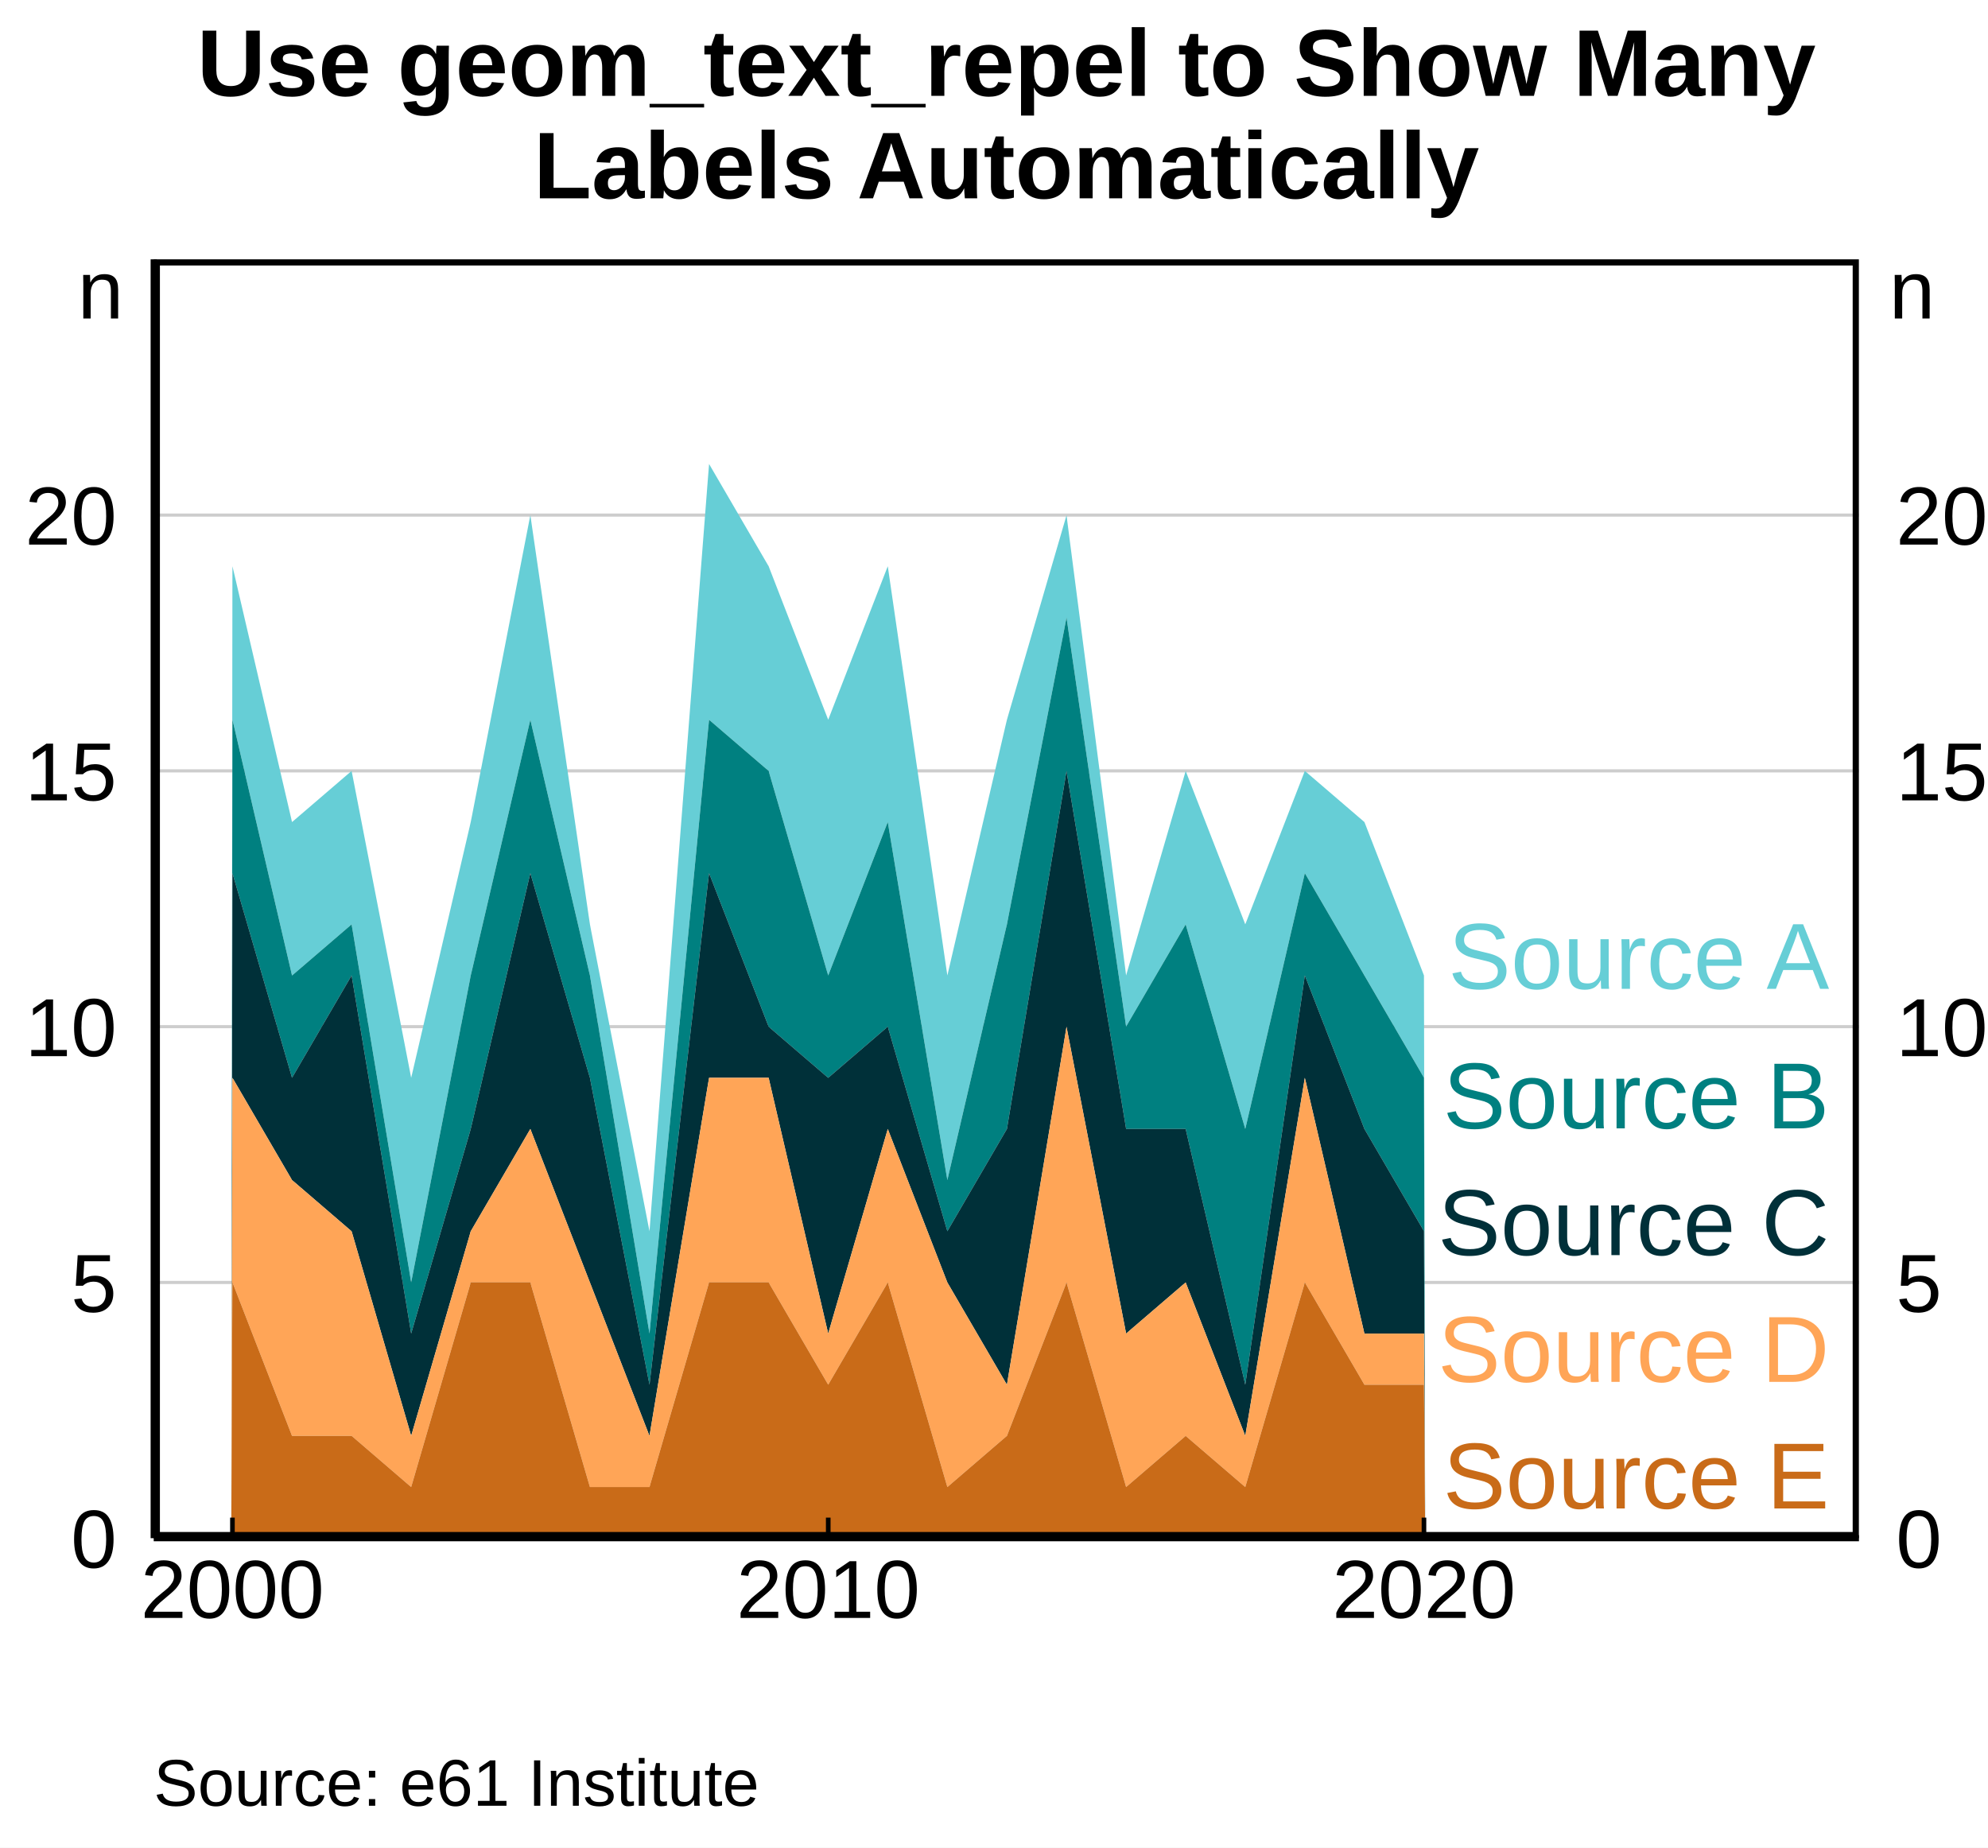
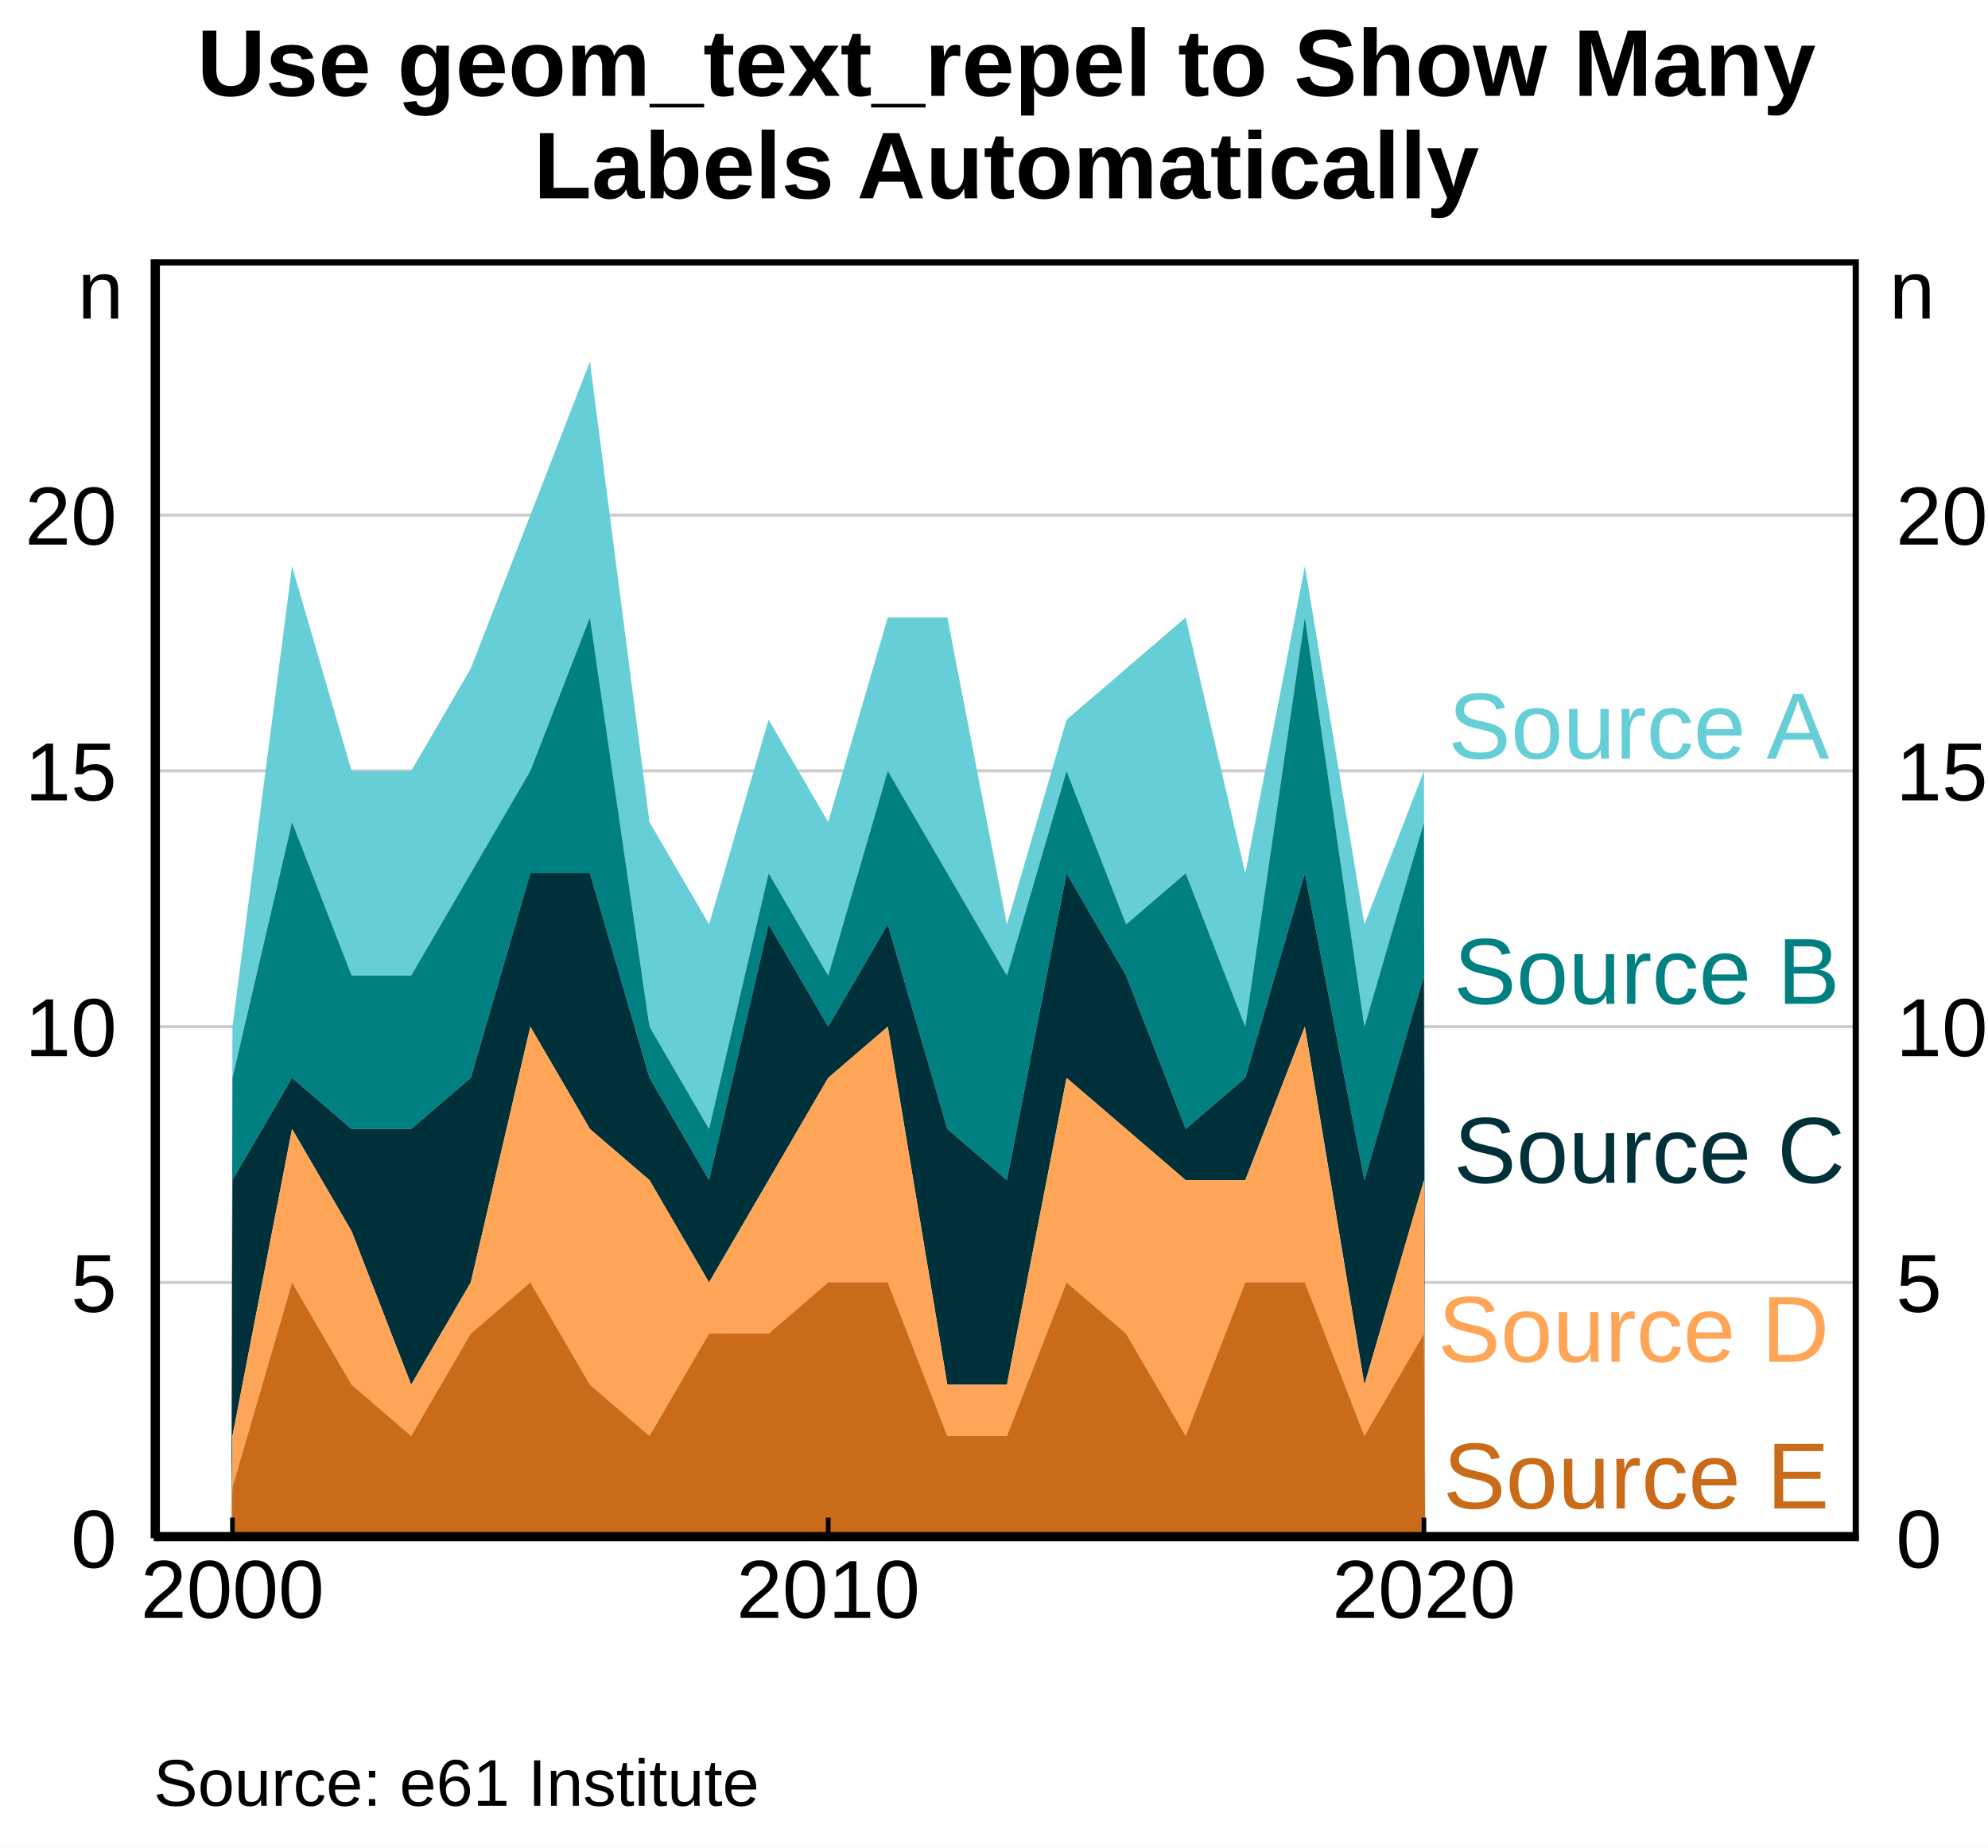
<svg xmlns="http://www.w3.org/2000/svg" class="svglite" width="240.94pt" height="223.94pt" viewBox="0 0 240.94 223.94">
  <defs>
    <style type="text/css">
    .svglite line, .svglite polyline, .svglite polygon, .svglite path, .svglite rect, .svglite circle {
      fill: none;
      stroke: #000000;
      stroke-linecap: round;
      stroke-linejoin: round;
      stroke-miterlimit: 10.00;
    }
    .svglite text {
      white-space: pre;
    }
  </style>
  </defs>
  <rect width="100%" height="100%" style="stroke: none; fill: #FFFFFF;" />
  <defs>
    <clipPath id="cpMC4wMHwyNDAuOTR8MC4wMHwyMjMuOTQ=">
      <rect x="0.00" y="0.00" width="240.94" height="223.94" />
    </clipPath>
  </defs>
  <g clip-path="url(#cpMC4wMHwyNDAuOTR8MC4wMHwyMjMuOTQ=)">
</g>
  <defs>
    <clipPath id="cpMC4wMHwyNDAuOTR8MS45NXwyMjEuOTk=">
      <rect x="0.00" y="1.95" width="240.94" height="220.04" />
    </clipPath>
  </defs>
  <g clip-path="url(#cpMC4wMHwyNDAuOTR8MS45NXwyMjEuOTk=)">
    <rect x="0.00" y="1.95" width="240.94" height="220.04" style="stroke-width: 0.75; stroke: none; fill: #FFFFFF;" />
  </g>
  <g clip-path="url(#cpMC4wMHwyNDAuOTR8MC4wMHwyMjMuOTQ=)">
</g>
  <defs>
    <clipPath id="cpMTguNjN8MjI1LjMwfDMxLjQzfDE4Ni40Mw==">
      <rect x="18.63" y="31.43" width="206.66" height="155.00" />
    </clipPath>
  </defs>
  <g clip-path="url(#cpMTguNjN8MjI1LjMwfDMxLjQzfDE4Ni40Mw==)">
    <rect x="18.63" y="31.43" width="206.66" height="155.00" style="stroke-width: 0.75; stroke: none; fill: #FFFFFF;" />
    <polyline points="18.63,186.43 225.30,186.43 " style="stroke-width: 0.38; stroke: #CDCDCD; stroke-linecap: butt;" />
    <polyline points="18.63,155.43 225.30,155.43 " style="stroke-width: 0.38; stroke: #CDCDCD; stroke-linecap: butt;" />
    <polyline points="18.63,124.43 225.30,124.43 " style="stroke-width: 0.38; stroke: #CDCDCD; stroke-linecap: butt;" />
    <polyline points="18.63,93.43 225.30,93.43 " style="stroke-width: 0.38; stroke: #CDCDCD; stroke-linecap: butt;" />
    <polyline points="18.63,62.43 225.30,62.43 " style="stroke-width: 0.38; stroke: #CDCDCD; stroke-linecap: butt;" />
-     <polygon points="28.17,68.63 28.32,69.25 35.25,99.01 35.39,99.63 35.54,99.51 42.47,93.56 42.61,93.43 42.76,94.18 49.69,129.89 49.83,130.63 49.98,130.01 56.91,100.25 57.05,99.63 57.20,98.89 64.13,63.18 64.28,62.43 64.42,63.42 71.35,111.04 71.50,112.03 71.64,112.78 78.57,148.49 78.72,149.23 78.86,147.37 85.79,58.09 85.94,56.23 86.08,56.48 93.01,68.38 93.16,68.63 93.30,69.00 100.23,86.86 100.38,87.23 100.52,86.86 107.45,69.00 107.60,68.63 107.74,69.62 114.67,117.24 114.82,118.23 114.96,117.61 121.89,87.85 122.04,87.23 122.18,86.74 129.12,62.93 129.26,62.43 129.40,63.55 136.34,117.12 136.48,118.23 136.62,117.74 143.56,93.93 143.70,93.43 143.84,93.80 150.78,111.66 150.92,112.03 151.07,111.66 158.00,93.80 158.14,93.43 158.29,93.56 165.22,99.51 165.36,99.63 165.51,100.00 172.44,117.86 172.58,118.23 172.73,186.43 172.58,130.63 172.44,130.38 165.51,118.48 165.36,118.23 165.22,117.98 158.29,106.08 158.14,105.83 158.00,106.45 151.07,136.21 150.92,136.83 150.78,136.34 143.84,112.53 143.70,112.03 143.56,112.28 136.62,124.18 136.48,124.43 136.34,123.44 129.40,75.82 129.26,74.83 129.12,75.58 122.18,111.29 122.04,112.03 121.89,112.65 114.96,142.41 114.82,143.03 114.67,142.16 107.74,100.50 107.60,99.63 107.45,100.00 100.52,117.86 100.38,118.23 100.23,117.74 93.30,93.93 93.16,93.43 93.01,93.31 86.08,87.36 85.94,87.23 85.79,88.72 78.86,160.14 78.72,161.63 78.57,160.76 71.64,119.10 71.50,118.23 71.35,117.61 64.42,87.85 64.28,87.23 64.13,87.85 57.20,117.61 57.05,118.23 56.91,118.98 49.98,154.69 49.83,155.43 49.69,154.56 42.76,112.90 42.61,112.03 42.47,112.16 35.54,118.11 35.39,118.23 35.25,117.61 28.32,87.85 28.17,87.23 28.03,186.43 " style="stroke-width: 0.00; stroke: none; stroke-linecap: butt; fill: #66CED6;" />
-     <polyline points="28.17,68.63 28.32,69.25 35.25,99.01 35.39,99.63 35.54,99.51 42.47,93.56 42.61,93.43 42.76,94.18 49.69,129.89 49.83,130.63 49.98,130.01 56.91,100.25 57.05,99.63 57.20,98.89 64.13,63.18 64.28,62.43 64.42,63.42 71.35,111.04 71.50,112.03 71.64,112.78 78.57,148.49 78.72,149.23 78.86,147.37 85.79,58.09 85.94,56.23 86.08,56.48 93.01,68.38 93.16,68.63 93.30,69.00 100.23,86.86 100.38,87.23 100.52,86.86 107.45,69.00 107.60,68.63 107.74,69.62 114.67,117.24 114.82,118.23 114.96,117.61 121.89,87.85 122.04,87.23 122.18,86.74 129.12,62.93 129.26,62.43 129.40,63.55 136.34,117.12 136.48,118.23 136.62,117.74 143.56,93.93 143.70,93.43 143.84,93.80 150.78,111.66 150.92,112.03 151.07,111.66 158.00,93.80 158.14,93.43 158.29,93.56 165.22,99.51 165.36,99.63 165.51,100.00 172.44,117.86 172.58,118.23 " style="stroke-width: 2.13; stroke: none; stroke-linecap: butt;" />
-     <polygon points="28.17,87.23 28.32,87.85 35.25,117.61 35.39,118.23 35.54,118.11 42.47,112.16 42.61,112.03 42.76,112.90 49.69,154.56 49.83,155.43 49.98,154.69 56.91,118.98 57.05,118.23 57.20,117.61 64.13,87.85 64.28,87.23 64.42,87.85 71.35,117.61 71.50,118.23 71.64,119.10 78.57,160.76 78.72,161.63 78.86,160.14 85.79,88.72 85.94,87.23 86.08,87.36 93.01,93.31 93.16,93.43 93.30,93.93 100.23,117.74 100.38,118.23 100.52,117.86 107.45,100.00 107.60,99.63 107.74,100.50 114.67,142.16 114.82,143.03 114.96,142.41 121.89,112.65 122.04,112.03 122.18,111.29 129.12,75.58 129.26,74.83 129.40,75.82 136.34,123.44 136.48,124.43 136.62,124.18 143.56,112.28 143.70,112.03 143.84,112.53 150.78,136.34 150.92,136.83 151.07,136.21 158.00,106.45 158.14,105.83 158.29,106.08 165.22,117.98 165.36,118.23 165.51,118.48 172.44,130.38 172.58,130.63 172.73,186.43 172.58,149.23 172.44,148.98 165.51,137.08 165.36,136.83 165.22,136.46 158.29,118.60 158.14,118.23 158.00,119.22 151.07,166.84 150.92,167.83 150.78,167.21 143.84,137.45 143.70,136.83 143.56,136.83 136.62,136.83 136.48,136.83 136.34,135.96 129.40,94.30 129.26,93.43 129.12,94.30 122.18,135.96 122.04,136.83 121.89,137.08 114.96,148.98 114.82,149.23 114.67,148.73 107.74,124.93 107.60,124.43 107.45,124.56 100.52,130.51 100.38,130.63 100.23,130.51 93.30,124.56 93.16,124.43 93.01,124.06 86.08,106.20 85.94,105.83 85.79,107.07 78.86,166.59 78.72,167.83 78.57,167.09 71.64,131.38 71.50,130.63 71.35,130.14 64.42,106.33 64.28,105.83 64.13,106.45 57.20,136.21 57.05,136.83 56.91,137.33 49.98,161.13 49.83,161.63 49.69,160.76 42.76,119.10 42.61,118.23 42.47,118.48 35.54,130.38 35.39,130.63 35.25,130.14 28.32,106.33 28.17,105.83 28.03,186.43 " style="stroke-width: 0.00; stroke: none; stroke-linecap: butt; fill: #008080;" />
-     <polyline points="28.17,87.23 28.32,87.85 35.25,117.61 35.39,118.23 35.54,118.11 42.47,112.16 42.61,112.03 42.76,112.90 49.69,154.56 49.83,155.43 49.98,154.69 56.91,118.98 57.05,118.23 57.20,117.61 64.13,87.85 64.28,87.23 64.42,87.85 71.35,117.61 71.50,118.23 71.64,119.10 78.57,160.76 78.72,161.63 78.86,160.14 85.79,88.72 85.94,87.23 86.08,87.36 93.01,93.31 93.16,93.43 93.30,93.93 100.23,117.74 100.38,118.23 100.52,117.86 107.45,100.00 107.60,99.63 107.74,100.50 114.67,142.16 114.82,143.03 114.96,142.41 121.89,112.65 122.04,112.03 122.18,111.29 129.12,75.58 129.26,74.83 129.40,75.82 136.34,123.44 136.48,124.43 136.62,124.18 143.56,112.28 143.70,112.03 143.84,112.53 150.78,136.34 150.92,136.83 151.07,136.21 158.00,106.45 158.14,105.83 158.29,106.08 165.22,117.98 165.36,118.23 165.51,118.48 172.44,130.38 172.58,130.63 " style="stroke-width: 2.13; stroke: none; stroke-linecap: butt;" />
-     <polygon points="28.17,105.83 28.32,106.33 35.25,130.14 35.39,130.63 35.54,130.38 42.47,118.48 42.61,118.23 42.76,119.10 49.69,160.76 49.83,161.63 49.98,161.13 56.91,137.33 57.05,136.83 57.20,136.21 64.13,106.45 64.28,105.83 64.42,106.33 71.35,130.14 71.50,130.63 71.64,131.38 78.57,167.09 78.72,167.83 78.86,166.59 85.79,107.07 85.94,105.83 86.08,106.20 93.01,124.06 93.16,124.43 93.30,124.56 100.23,130.51 100.38,130.63 100.52,130.51 107.45,124.56 107.60,124.43 107.74,124.93 114.67,148.73 114.82,149.23 114.96,148.98 121.89,137.08 122.04,136.83 122.18,135.96 129.12,94.30 129.26,93.43 129.40,94.30 136.34,135.96 136.48,136.83 136.62,136.83 143.56,136.83 143.70,136.83 143.84,137.45 150.78,167.21 150.92,167.83 151.07,166.84 158.00,119.22 158.14,118.23 158.29,118.60 165.22,136.46 165.36,136.83 165.51,137.08 172.44,148.98 172.58,149.23 172.73,186.43 172.58,161.63 172.44,161.63 165.51,161.63 165.36,161.63 165.22,161.01 158.29,131.25 158.14,130.63 158.00,131.50 151.07,173.16 150.92,174.03 150.78,173.66 143.84,155.80 143.70,155.43 143.56,155.55 136.62,161.51 136.48,161.63 136.34,160.89 129.40,125.18 129.26,124.43 129.12,125.30 122.18,166.96 122.04,167.83 121.89,167.58 114.96,155.68 114.82,155.43 114.67,155.06 107.74,137.20 107.60,136.83 107.45,137.33 100.52,161.13 100.38,161.63 100.23,161.01 93.30,131.25 93.16,130.63 93.01,130.63 86.08,130.63 85.94,130.63 85.79,131.50 78.86,173.16 78.72,174.03 78.57,173.66 71.64,155.80 71.50,155.43 71.35,155.06 64.42,137.20 64.28,136.83 64.13,137.08 57.20,148.98 57.05,149.23 56.91,149.73 49.98,173.53 49.83,174.03 49.69,173.53 42.76,149.73 42.61,149.23 42.47,149.11 35.54,143.15 35.39,143.03 35.25,142.78 28.32,130.88 28.17,130.63 28.03,186.43 " style="stroke-width: 0.00; stroke: none; stroke-linecap: butt; fill: #003039;" />
-     <polyline points="28.17,105.83 28.32,106.33 35.25,130.14 35.39,130.63 35.54,130.38 42.47,118.48 42.61,118.23 42.76,119.10 49.69,160.76 49.83,161.63 49.98,161.13 56.91,137.33 57.05,136.83 57.20,136.21 64.13,106.45 64.28,105.83 64.42,106.33 71.35,130.14 71.50,130.63 71.64,131.38 78.57,167.09 78.72,167.83 78.86,166.59 85.79,107.07 85.94,105.83 86.08,106.20 93.01,124.06 93.16,124.43 93.30,124.56 100.23,130.51 100.38,130.63 100.52,130.51 107.45,124.56 107.60,124.43 107.74,124.93 114.67,148.73 114.82,149.23 114.96,148.98 121.89,137.08 122.04,136.83 122.18,135.96 129.12,94.30 129.26,93.43 129.40,94.30 136.34,135.96 136.48,136.83 136.62,136.83 143.56,136.83 143.70,136.83 143.84,137.45 150.78,167.21 150.92,167.83 151.07,166.84 158.00,119.22 158.14,118.23 158.29,118.60 165.22,136.46 165.36,136.83 165.51,137.08 172.44,148.98 172.58,149.23 " style="stroke-width: 2.13; stroke: none; stroke-linecap: butt;" />
-     <polygon points="28.17,130.63 28.32,130.88 35.25,142.78 35.39,143.03 35.54,143.15 42.47,149.11 42.61,149.23 42.76,149.73 49.69,173.53 49.83,174.03 49.98,173.53 56.91,149.73 57.05,149.23 57.20,148.98 64.13,137.08 64.28,136.83 64.42,137.20 71.35,155.06 71.50,155.43 71.64,155.80 78.57,173.66 78.72,174.03 78.86,173.16 85.79,131.50 85.94,130.63 86.08,130.63 93.01,130.63 93.16,130.63 93.30,131.25 100.23,161.01 100.38,161.63 100.52,161.13 107.45,137.33 107.60,136.83 107.74,137.20 114.67,155.06 114.82,155.43 114.96,155.68 121.89,167.58 122.04,167.83 122.18,166.96 129.12,125.30 129.26,124.43 129.40,125.18 136.34,160.89 136.48,161.63 136.62,161.51 143.56,155.55 143.70,155.43 143.84,155.80 150.78,173.66 150.92,174.03 151.07,173.16 158.00,131.50 158.14,130.63 158.29,131.25 165.22,161.01 165.36,161.63 165.51,161.63 172.44,161.63 172.58,161.63 172.73,186.43 172.58,167.83 172.44,167.83 165.51,167.83 165.36,167.83 165.22,167.58 158.29,155.68 158.14,155.43 158.00,155.93 151.07,179.73 150.92,180.23 150.78,180.11 143.84,174.15 143.70,174.03 143.56,174.15 136.62,180.11 136.48,180.23 136.34,179.73 129.40,155.93 129.26,155.43 129.12,155.80 122.18,173.66 122.04,174.03 121.89,174.15 114.96,180.11 114.82,180.23 114.67,179.73 107.74,155.93 107.60,155.43 107.45,155.68 100.52,167.58 100.38,167.83 100.23,167.58 93.30,155.68 93.16,155.43 93.01,155.43 86.08,155.43 85.94,155.43 85.79,155.93 78.86,179.73 78.72,180.23 78.57,180.23 71.64,180.23 71.50,180.23 71.35,179.73 64.42,155.93 64.28,155.43 64.13,155.43 57.20,155.43 57.05,155.43 56.91,155.93 49.98,179.73 49.83,180.23 49.69,180.11 42.76,174.15 42.61,174.03 42.47,174.03 35.54,174.03 35.39,174.03 35.25,173.66 28.32,155.80 28.17,155.43 28.03,186.43 " style="stroke-width: 0.00; stroke: none; stroke-linecap: butt; fill: #FFA557;" />
-     <polyline points="28.17,130.63 28.32,130.88 35.25,142.78 35.39,143.03 35.54,143.15 42.47,149.11 42.61,149.23 42.76,149.73 49.69,173.53 49.83,174.03 49.98,173.53 56.91,149.73 57.05,149.23 57.20,148.98 64.13,137.08 64.28,136.83 64.42,137.20 71.35,155.06 71.50,155.43 71.64,155.80 78.57,173.66 78.72,174.03 78.86,173.16 85.79,131.50 85.94,130.63 86.08,130.63 93.01,130.63 93.16,130.63 93.30,131.25 100.23,161.01 100.38,161.63 100.52,161.13 107.45,137.33 107.60,136.83 107.74,137.20 114.67,155.06 114.82,155.43 114.96,155.68 121.89,167.58 122.04,167.83 122.18,166.96 129.12,125.30 129.26,124.43 129.40,125.18 136.34,160.89 136.48,161.63 136.62,161.51 143.56,155.55 143.70,155.43 143.84,155.80 150.78,173.66 150.92,174.03 151.07,173.16 158.00,131.50 158.14,130.63 158.29,131.25 165.22,161.01 165.36,161.63 165.51,161.63 172.44,161.63 172.58,161.63 " style="stroke-width: 2.13; stroke: none; stroke-linecap: butt;" />
-     <polygon points="28.17,155.43 28.32,155.80 35.25,173.66 35.39,174.03 35.54,174.03 42.47,174.03 42.61,174.03 42.76,174.15 49.69,180.11 49.83,180.23 49.98,179.73 56.91,155.93 57.05,155.43 57.20,155.43 64.13,155.43 64.28,155.43 64.42,155.93 71.35,179.73 71.50,180.23 71.64,180.23 78.57,180.23 78.72,180.23 78.86,179.73 85.79,155.93 85.94,155.43 86.08,155.43 93.01,155.43 93.16,155.43 93.30,155.68 100.23,167.58 100.38,167.83 100.52,167.58 107.45,155.68 107.60,155.43 107.74,155.93 114.67,179.73 114.82,180.23 114.96,180.11 121.89,174.15 122.04,174.03 122.18,173.66 129.12,155.80 129.26,155.43 129.40,155.93 136.34,179.73 136.48,180.23 136.62,180.11 143.56,174.15 143.70,174.03 143.84,174.15 150.78,180.11 150.92,180.23 151.07,179.73 158.00,155.93 158.14,155.43 158.29,155.68 165.22,167.58 165.36,167.83 165.51,167.83 172.44,167.83 172.58,167.83 172.73,186.43 172.58,186.43 172.44,186.43 165.51,186.43 165.36,186.43 165.22,186.43 158.29,186.43 158.14,186.43 158.00,186.43 151.07,186.43 150.92,186.43 150.78,186.43 143.84,186.43 143.70,186.43 143.56,186.43 136.62,186.43 136.48,186.43 136.34,186.43 129.40,186.43 129.26,186.43 129.12,186.43 122.18,186.43 122.04,186.43 121.89,186.43 114.96,186.43 114.82,186.43 114.67,186.43 107.74,186.43 107.60,186.43 107.45,186.43 100.52,186.43 100.38,186.43 100.23,186.43 93.30,186.43 93.16,186.43 93.01,186.43 86.08,186.43 85.94,186.43 85.79,186.43 78.86,186.43 78.72,186.43 78.57,186.43 71.64,186.43 71.50,186.43 71.35,186.43 64.42,186.43 64.28,186.43 64.13,186.43 57.20,186.43 57.05,186.43 56.91,186.43 49.98,186.43 49.83,186.43 49.69,186.43 42.76,186.43 42.61,186.43 42.47,186.43 35.54,186.43 35.39,186.43 35.25,186.43 28.32,186.43 28.17,186.43 28.03,186.43 " style="stroke-width: 0.00; stroke: none; stroke-linecap: butt; fill: #C96B18;" />
-     <polyline points="28.17,155.43 28.32,155.80 35.25,173.66 35.39,174.03 35.54,174.03 42.47,174.03 42.61,174.03 42.76,174.15 49.69,180.11 49.83,180.23 49.98,179.73 56.91,155.93 57.05,155.43 57.20,155.43 64.13,155.43 64.28,155.43 64.42,155.93 71.35,179.73 71.50,180.23 71.64,180.23 78.57,180.23 78.72,180.23 78.86,179.73 85.79,155.93 85.94,155.43 86.08,155.43 93.01,155.43 93.16,155.43 93.30,155.68 100.23,167.58 100.38,167.83 100.52,167.58 107.45,155.68 107.60,155.43 107.74,155.93 114.67,179.73 114.82,180.23 114.96,180.11 121.89,174.15 122.04,174.03 122.18,173.66 129.12,155.80 129.26,155.43 129.40,155.93 136.34,179.73 136.48,180.23 136.62,180.11 143.56,174.15 143.70,174.03 143.84,174.15 150.78,180.11 150.92,180.23 151.07,179.73 158.00,155.93 158.14,155.43 158.29,155.68 165.22,167.58 165.36,167.83 165.51,167.83 172.44,167.83 172.58,167.83 " style="stroke-width: 2.13; stroke: none; stroke-linecap: butt;" />
-     <text x="198.61" y="119.85" text-anchor="middle" style="font-size: 11.38px;fill: #66CED6; font-family: &quot;Arial&quot;;" textLength="46.17px" lengthAdjust="spacingAndGlyphs">Source A</text>
-     <text x="198.30" y="136.76" text-anchor="middle" style="font-size: 11.38px;fill: #008080; font-family: &quot;Arial&quot;;" textLength="46.80px" lengthAdjust="spacingAndGlyphs">Source B</text>
-     <text x="197.99" y="152.12" text-anchor="middle" style="font-size: 11.38px;fill: #003039; font-family: &quot;Arial&quot;;" textLength="47.43px" lengthAdjust="spacingAndGlyphs">Source C</text>
-     <text x="197.99" y="167.48" text-anchor="middle" style="font-size: 11.38px;fill: #FFA557; font-family: &quot;Arial&quot;;" textLength="47.43px" lengthAdjust="spacingAndGlyphs">Source D</text>
+     <polygon points="28.17,124.43 28.32,123.32 35.25,69.75 35.39,68.63 35.54,69.13 42.47,92.94 42.61,93.43 42.76,93.43 49.69,93.43 49.83,93.43 49.98,93.18 56.91,81.28 57.05,81.03 57.20,80.66 64.13,62.80 64.28,62.43 64.42,62.06 71.35,44.20 71.50,43.83 71.64,44.95 78.57,98.52 78.72,99.63 78.86,99.88 85.79,111.78 85.94,112.03 86.08,111.54 93.01,87.73 93.16,87.23 93.30,87.48 100.23,99.38 100.38,99.63 100.52,99.14 107.45,75.33 107.60,74.83 107.74,74.83 114.67,74.83 114.82,74.83 114.96,75.58 121.89,111.29 122.04,112.03 122.18,111.54 129.12,87.73 129.26,87.23 129.40,87.11 136.34,81.16 136.48,81.03 136.62,80.91 143.56,74.96 143.70,74.83 143.84,75.45 150.78,105.21 150.92,105.83 151.07,105.09 158.00,69.38 158.14,68.63 158.29,69.50 165.22,111.16 165.36,112.03 165.51,111.66 172.44,93.80 172.58,93.43 172.73,186.43 172.58,99.63 172.44,100.13 165.51,123.94 165.36,124.43 165.22,123.44 158.29,75.82 158.14,74.83 158.00,75.82 151.07,123.44 150.92,124.43 150.78,124.06 143.84,106.20 143.70,105.83 143.56,105.96 136.62,111.91 136.48,112.03 136.34,111.66 129.40,93.80 129.26,93.43 129.12,93.93 122.18,117.74 122.04,118.23 121.89,117.98 114.96,106.08 114.82,105.83 114.67,105.58 107.74,93.68 107.60,93.43 107.45,93.93 100.52,117.74 100.38,118.23 100.23,117.98 93.30,106.08 93.16,105.83 93.01,106.45 86.08,136.21 85.94,136.83 85.79,136.58 78.86,124.68 78.72,124.43 78.57,123.44 71.64,75.82 71.50,74.83 71.35,75.20 64.42,93.06 64.28,93.43 64.13,93.68 57.20,105.58 57.05,105.83 56.91,106.08 49.98,117.98 49.83,118.23 49.69,118.23 42.76,118.23 42.61,118.23 42.47,117.86 35.54,100.00 35.39,99.63 35.25,100.25 28.32,130.01 28.17,130.63 28.03,186.43 " style="stroke-width: 0.00; stroke: none; stroke-linecap: butt; fill: #66CED6;" />
+     <polyline points="28.17,124.43 28.32,123.32 35.25,69.75 35.39,68.63 35.54,69.13 42.47,92.94 42.61,93.43 42.76,93.43 49.69,93.43 49.83,93.43 49.98,93.18 56.91,81.28 57.05,81.03 57.20,80.66 64.13,62.80 64.28,62.43 64.42,62.06 71.35,44.20 71.50,43.83 71.64,44.95 78.57,98.52 78.72,99.63 78.86,99.88 85.79,111.78 85.94,112.03 86.08,111.54 93.01,87.73 93.16,87.23 93.30,87.48 100.23,99.38 100.38,99.63 100.52,99.14 107.45,75.33 107.60,74.83 107.74,74.83 114.67,74.83 114.82,74.83 114.96,75.58 121.89,111.29 122.04,112.03 122.18,111.54 129.12,87.73 129.26,87.23 129.40,87.11 136.34,81.16 136.48,81.03 136.62,80.91 143.56,74.96 143.70,74.83 143.84,75.45 150.78,105.21 150.92,105.83 151.07,105.09 158.00,69.38 158.14,68.63 158.29,69.50 165.22,111.16 165.36,112.03 165.51,111.66 172.44,93.80 172.58,93.43 " style="stroke-width: 2.13; stroke: none; stroke-linecap: butt;" />
+     <polygon points="28.17,130.63 28.32,130.01 35.25,100.25 35.39,99.63 35.54,100.00 42.47,117.86 42.61,118.23 42.76,118.23 49.69,118.23 49.83,118.23 49.98,117.98 56.91,106.08 57.05,105.83 57.20,105.58 64.13,93.68 64.28,93.43 64.42,93.06 71.35,75.20 71.50,74.83 71.64,75.82 78.57,123.44 78.72,124.43 78.86,124.68 85.79,136.58 85.94,136.83 86.08,136.21 93.01,106.45 93.16,105.83 93.30,106.08 100.23,117.98 100.38,118.23 100.52,117.74 107.45,93.93 107.60,93.43 107.74,93.68 114.67,105.58 114.82,105.83 114.96,106.08 121.89,117.98 122.04,118.23 122.18,117.74 129.12,93.93 129.26,93.43 129.40,93.80 136.34,111.66 136.48,112.03 136.62,111.91 143.56,105.96 143.70,105.83 143.84,106.20 150.78,124.06 150.92,124.43 151.07,123.44 158.00,75.82 158.14,74.83 158.29,75.82 165.22,123.44 165.36,124.43 165.51,123.94 172.44,100.13 172.58,99.63 172.73,186.43 172.58,118.23 172.44,118.73 165.51,142.53 165.36,143.03 165.22,142.29 158.29,106.58 158.14,105.83 158.00,106.33 151.07,130.14 150.92,130.63 150.78,130.76 143.84,136.71 143.70,136.83 143.56,136.46 136.62,118.60 136.48,118.23 136.34,117.98 129.40,106.08 129.26,105.83 129.12,106.58 122.18,142.29 122.04,143.03 121.89,142.91 114.96,136.96 114.82,136.83 114.67,136.34 107.74,112.53 107.60,112.03 107.45,112.28 100.52,124.18 100.38,124.43 100.23,124.18 93.30,112.28 93.16,112.03 93.01,112.65 86.08,142.41 85.94,143.03 85.79,142.78 78.86,130.88 78.72,130.63 78.57,130.14 71.64,106.33 71.50,105.83 71.35,105.83 64.42,105.83 64.28,105.83 64.13,106.33 57.20,130.14 57.05,130.63 56.91,130.76 49.98,136.71 49.83,136.83 49.69,136.83 42.76,136.83 42.61,136.83 42.47,136.71 35.54,130.76 35.39,130.63 35.25,130.88 28.32,142.78 28.17,143.03 28.03,186.43 " style="stroke-width: 0.00; stroke: none; stroke-linecap: butt; fill: #008080;" />
+     <polyline points="28.17,130.63 28.32,130.01 35.25,100.25 35.39,99.63 35.54,100.00 42.47,117.86 42.61,118.23 42.76,118.23 49.69,118.23 49.83,118.23 49.98,117.98 56.91,106.08 57.05,105.83 57.20,105.58 64.13,93.68 64.28,93.43 64.42,93.06 71.35,75.20 71.50,74.83 71.64,75.82 78.57,123.44 78.72,124.43 78.86,124.68 85.79,136.58 85.94,136.83 86.08,136.21 93.01,106.45 93.16,105.83 93.30,106.08 100.23,117.98 100.38,118.23 100.52,117.74 107.45,93.93 107.60,93.43 107.74,93.68 114.67,105.58 114.82,105.83 114.96,106.08 121.89,117.98 122.04,118.23 122.18,117.74 129.12,93.93 129.26,93.43 129.40,93.80 136.34,111.66 136.48,112.03 136.62,111.91 143.56,105.96 143.70,105.83 143.84,106.20 150.78,124.06 150.92,124.43 151.07,123.44 158.00,75.82 158.14,74.83 158.29,75.82 165.22,123.44 165.36,124.43 165.51,123.94 172.44,100.13 172.58,99.63 " style="stroke-width: 2.13; stroke: none; stroke-linecap: butt;" />
+     <polygon points="28.17,143.03 28.32,142.78 35.25,130.88 35.39,130.63 35.54,130.76 42.47,136.71 42.61,136.83 42.76,136.83 49.69,136.83 49.83,136.83 49.98,136.71 56.91,130.76 57.05,130.63 57.20,130.14 64.13,106.33 64.28,105.83 64.42,105.83 71.35,105.83 71.50,105.83 71.64,106.33 78.57,130.14 78.72,130.63 78.86,130.88 85.79,142.78 85.94,143.03 86.08,142.41 93.01,112.65 93.16,112.03 93.30,112.28 100.23,124.18 100.38,124.43 100.52,124.18 107.45,112.28 107.60,112.03 107.74,112.53 114.67,136.34 114.82,136.83 114.96,136.96 121.89,142.91 122.04,143.03 122.18,142.29 129.12,106.58 129.26,105.83 129.40,106.08 136.34,117.98 136.48,118.23 136.62,118.60 143.56,136.46 143.70,136.83 143.84,136.71 150.78,130.76 150.92,130.63 151.07,130.14 158.00,106.33 158.14,105.83 158.29,106.58 165.22,142.29 165.36,143.03 165.51,142.53 172.44,118.73 172.58,118.23 172.73,186.43 172.58,143.03 172.44,143.53 165.51,167.33 165.36,167.83 165.22,166.96 158.29,125.30 158.14,124.43 158.00,124.80 151.07,142.66 150.92,143.03 150.78,143.03 143.84,143.03 143.70,143.03 143.56,142.91 136.62,136.96 136.48,136.83 136.34,136.71 129.40,130.76 129.26,130.63 129.12,131.38 122.18,167.09 122.04,167.83 121.89,167.83 114.96,167.83 114.82,167.83 114.67,166.96 107.74,125.30 107.60,124.43 107.45,124.56 100.52,130.51 100.38,130.63 100.23,130.88 93.30,142.78 93.16,143.03 93.01,143.28 86.08,155.18 85.94,155.43 85.79,155.18 78.86,143.28 78.72,143.03 78.57,142.91 71.64,136.96 71.50,136.83 71.35,136.58 64.42,124.68 64.28,124.43 64.13,125.05 57.20,154.81 57.05,155.43 56.91,155.68 49.98,167.58 49.83,167.83 49.69,167.46 42.76,149.60 42.61,149.23 42.47,148.98 35.54,137.08 35.39,136.83 35.25,137.58 28.32,173.29 28.17,174.03 28.03,186.43 " style="stroke-width: 0.00; stroke: none; stroke-linecap: butt; fill: #003039;" />
+     <polyline points="28.17,143.03 28.32,142.78 35.25,130.88 35.39,130.63 35.54,130.76 42.47,136.71 42.61,136.83 42.76,136.83 49.69,136.83 49.83,136.83 49.98,136.71 56.91,130.76 57.05,130.63 57.20,130.14 64.13,106.33 64.28,105.83 64.42,105.83 71.35,105.83 71.50,105.83 71.64,106.33 78.57,130.14 78.72,130.63 78.86,130.88 85.79,142.78 85.94,143.03 86.08,142.41 93.01,112.65 93.16,112.03 93.30,112.28 100.23,124.18 100.38,124.43 100.52,124.18 107.45,112.28 107.60,112.03 107.74,112.53 114.67,136.34 114.82,136.83 114.96,136.96 121.89,142.91 122.04,143.03 122.18,142.29 129.12,106.58 129.26,105.83 129.40,106.08 136.34,117.98 136.48,118.23 136.62,118.60 143.56,136.46 143.70,136.83 143.84,136.71 150.78,130.76 150.92,130.63 151.07,130.14 158.00,106.33 158.14,105.83 158.29,106.58 165.22,142.29 165.36,143.03 165.51,142.53 172.44,118.73 172.58,118.23 " style="stroke-width: 2.13; stroke: none; stroke-linecap: butt;" />
+     <polygon points="28.17,174.03 28.32,173.29 35.25,137.58 35.39,136.83 35.54,137.08 42.47,148.98 42.61,149.23 42.76,149.60 49.69,167.46 49.83,167.83 49.98,167.58 56.91,155.68 57.05,155.43 57.20,154.81 64.13,125.05 64.28,124.43 64.42,124.68 71.35,136.58 71.50,136.83 71.64,136.96 78.57,142.91 78.72,143.03 78.86,143.28 85.79,155.18 85.94,155.43 86.08,155.18 93.01,143.28 93.16,143.03 93.30,142.78 100.23,130.88 100.38,130.63 100.52,130.51 107.45,124.56 107.60,124.43 107.74,125.30 114.67,166.96 114.82,167.83 114.96,167.83 121.89,167.83 122.04,167.83 122.18,167.09 129.12,131.38 129.26,130.63 129.40,130.76 136.34,136.71 136.48,136.83 136.62,136.96 143.56,142.91 143.70,143.03 143.84,143.03 150.78,143.03 150.92,143.03 151.07,142.66 158.00,124.80 158.14,124.43 158.29,125.30 165.22,166.96 165.36,167.83 165.51,167.33 172.44,143.53 172.58,143.03 172.73,186.43 172.58,161.63 172.44,161.88 165.51,173.78 165.36,174.03 165.22,173.66 158.29,155.80 158.14,155.43 158.00,155.43 151.07,155.43 150.92,155.43 150.78,155.80 143.84,173.66 143.70,174.03 143.56,173.78 136.62,161.88 136.48,161.63 136.34,161.51 129.40,155.55 129.26,155.43 129.12,155.80 122.18,173.66 122.04,174.03 121.89,174.03 114.96,174.03 114.82,174.03 114.67,173.66 107.74,155.80 107.60,155.43 107.45,155.43 100.52,155.43 100.38,155.43 100.23,155.55 93.30,161.51 93.16,161.63 93.01,161.63 86.08,161.63 85.94,161.63 85.79,161.88 78.86,173.78 78.72,174.03 78.57,173.91 71.64,167.95 71.50,167.83 71.35,167.58 64.42,155.68 64.28,155.43 64.13,155.55 57.20,161.51 57.05,161.63 56.91,161.88 49.98,173.78 49.83,174.03 49.69,173.91 42.76,167.95 42.61,167.83 42.47,167.58 35.54,155.68 35.39,155.43 35.25,155.93 28.32,179.73 28.17,180.23 28.03,186.43 " style="stroke-width: 0.00; stroke: none; stroke-linecap: butt; fill: #FFA557;" />
+     <polyline points="28.17,174.03 28.32,173.29 35.25,137.58 35.39,136.83 35.54,137.08 42.47,148.98 42.61,149.23 42.76,149.60 49.69,167.46 49.83,167.83 49.98,167.58 56.91,155.68 57.05,155.43 57.20,154.81 64.13,125.05 64.28,124.43 64.42,124.68 71.35,136.58 71.50,136.83 71.64,136.96 78.57,142.91 78.72,143.03 78.86,143.28 85.79,155.18 85.94,155.43 86.08,155.18 93.01,143.28 93.16,143.03 93.30,142.78 100.23,130.88 100.38,130.63 100.52,130.51 107.45,124.56 107.60,124.43 107.74,125.30 114.67,166.96 114.82,167.83 114.96,167.83 121.89,167.83 122.04,167.83 122.18,167.09 129.12,131.38 129.26,130.63 129.40,130.76 136.34,136.71 136.48,136.83 136.62,136.96 143.56,142.91 143.70,143.03 143.84,143.03 150.78,143.03 150.92,143.03 151.07,142.66 158.00,124.80 158.14,124.43 158.29,125.30 165.22,166.96 165.36,167.83 165.51,167.33 172.44,143.53 172.58,143.03 " style="stroke-width: 2.13; stroke: none; stroke-linecap: butt;" />
+     <polygon points="28.17,180.23 28.32,179.73 35.25,155.93 35.39,155.43 35.54,155.68 42.47,167.58 42.61,167.83 42.76,167.95 49.69,173.91 49.83,174.03 49.98,173.78 56.91,161.88 57.05,161.63 57.20,161.51 64.13,155.55 64.28,155.43 64.42,155.68 71.35,167.58 71.50,167.83 71.64,167.95 78.57,173.91 78.72,174.03 78.86,173.78 85.79,161.88 85.94,161.63 86.08,161.63 93.01,161.63 93.16,161.63 93.30,161.51 100.23,155.55 100.38,155.43 100.52,155.43 107.45,155.43 107.60,155.43 107.74,155.80 114.67,173.66 114.82,174.03 114.96,174.03 121.89,174.03 122.04,174.03 122.18,173.66 129.12,155.80 129.26,155.43 129.40,155.55 136.34,161.51 136.48,161.63 136.62,161.88 143.56,173.78 143.70,174.03 143.84,173.66 150.78,155.80 150.92,155.43 151.07,155.43 158.00,155.43 158.14,155.43 158.29,155.80 165.22,173.66 165.36,174.03 165.51,173.78 172.44,161.88 172.58,161.63 172.73,186.43 172.58,186.43 172.44,186.43 165.51,186.43 165.36,186.43 165.22,186.43 158.29,186.43 158.14,186.43 158.00,186.43 151.07,186.43 150.92,186.43 150.78,186.43 143.84,186.43 143.70,186.43 143.56,186.43 136.62,186.43 136.48,186.43 136.34,186.43 129.40,186.43 129.26,186.43 129.12,186.43 122.18,186.43 122.04,186.43 121.89,186.43 114.96,186.43 114.82,186.43 114.67,186.43 107.74,186.43 107.60,186.43 107.45,186.43 100.52,186.43 100.38,186.43 100.23,186.43 93.30,186.43 93.16,186.43 93.01,186.43 86.08,186.43 85.94,186.43 85.79,186.43 78.86,186.43 78.72,186.43 78.57,186.43 71.64,186.43 71.50,186.43 71.35,186.43 64.42,186.43 64.28,186.43 64.13,186.43 57.20,186.43 57.05,186.43 56.91,186.43 49.98,186.43 49.83,186.43 49.69,186.43 42.76,186.43 42.61,186.43 42.47,186.43 35.54,186.43 35.39,186.43 35.25,186.43 28.32,186.43 28.17,186.43 28.03,186.43 " style="stroke-width: 0.00; stroke: none; stroke-linecap: butt; fill: #C96B18;" />
+     <polyline points="28.17,180.23 28.32,179.73 35.25,155.93 35.39,155.43 35.54,155.68 42.47,167.58 42.61,167.83 42.76,167.95 49.69,173.91 49.83,174.03 49.98,173.78 56.91,161.88 57.05,161.63 57.20,161.51 64.13,155.55 64.28,155.43 64.42,155.68 71.35,167.58 71.50,167.83 71.64,167.95 78.57,173.91 78.72,174.03 78.86,173.78 85.79,161.88 85.94,161.63 86.08,161.63 93.01,161.63 93.16,161.63 93.30,161.51 100.23,155.55 100.38,155.43 100.52,155.43 107.45,155.43 107.60,155.43 107.74,155.80 114.67,173.66 114.82,174.03 114.96,174.03 121.89,174.03 122.04,174.03 122.18,173.66 129.12,155.80 129.26,155.43 129.40,155.55 136.34,161.51 136.48,161.63 136.62,161.88 143.56,173.78 143.70,174.03 143.84,173.66 150.78,155.80 150.92,155.43 151.07,155.43 158.00,155.43 158.14,155.43 158.29,155.80 165.22,173.66 165.36,174.03 165.51,173.78 172.44,161.88 172.58,161.63 " style="stroke-width: 2.13; stroke: none; stroke-linecap: butt;" />
+     <text x="198.61" y="91.94" text-anchor="middle" style="font-size: 11.38px;fill: #66CED6; font-family: &quot;Arial&quot;;" textLength="46.17px" lengthAdjust="spacingAndGlyphs">Source A</text>
+     <text x="199.58" y="121.67" text-anchor="middle" style="font-size: 11.38px;fill: #008080; font-family: &quot;Arial&quot;;" textLength="46.80px" lengthAdjust="spacingAndGlyphs">Source B</text>
+     <text x="199.90" y="143.36" text-anchor="middle" style="font-size: 11.38px;fill: #003039; font-family: &quot;Arial&quot;;" textLength="47.43px" lengthAdjust="spacingAndGlyphs">Source C</text>
+     <text x="197.99" y="165.05" text-anchor="middle" style="font-size: 11.38px;fill: #FFA557; font-family: &quot;Arial&quot;;" textLength="47.43px" lengthAdjust="spacingAndGlyphs">Source D</text>
    <text x="198.30" y="182.83" text-anchor="middle" style="font-size: 11.38px;fill: #C96B18; font-family: &quot;Arial&quot;;" textLength="46.80px" lengthAdjust="spacingAndGlyphs">Source E</text>
    <rect x="18.63" y="31.43" width="206.66" height="155.00" style="stroke-width: 1.50;" />
  </g>
  <g clip-path="url(#cpMC4wMHwyNDAuOTR8MC4wMHwyMjMuOTQ=)">
    <polyline points="18.63,186.43 18.63,31.43 " style="stroke-width: 0.75; stroke-linecap: butt;" />
    <text x="14.15" y="190.01" text-anchor="end" style="font-size: 10.00px; font-family: &quot;Arial&quot;;" textLength="5.57px" lengthAdjust="spacingAndGlyphs">0</text>
    <text x="14.15" y="159.01" text-anchor="end" style="font-size: 10.00px; font-family: &quot;Arial&quot;;" textLength="5.57px" lengthAdjust="spacingAndGlyphs">5</text>
    <text x="14.15" y="128.01" text-anchor="end" style="font-size: 10.00px; font-family: &quot;Arial&quot;;" textLength="11.13px" lengthAdjust="spacingAndGlyphs">10</text>
    <text x="14.15" y="97.01" text-anchor="end" style="font-size: 10.00px; font-family: &quot;Arial&quot;;" textLength="11.13px" lengthAdjust="spacingAndGlyphs">15</text>
    <text x="14.15" y="66.01" text-anchor="end" style="font-size: 10.00px; font-family: &quot;Arial&quot;;" textLength="11.13px" lengthAdjust="spacingAndGlyphs">20</text>
    <text x="229.78" y="190.01" style="font-size: 10.00px; font-family: &quot;Arial&quot;;" textLength="5.57px" lengthAdjust="spacingAndGlyphs">0</text>
    <text x="229.78" y="159.01" style="font-size: 10.00px; font-family: &quot;Arial&quot;;" textLength="5.57px" lengthAdjust="spacingAndGlyphs">5</text>
    <text x="229.78" y="128.01" style="font-size: 10.00px; font-family: &quot;Arial&quot;;" textLength="11.13px" lengthAdjust="spacingAndGlyphs">10</text>
    <text x="229.78" y="97.01" style="font-size: 10.00px; font-family: &quot;Arial&quot;;" textLength="11.13px" lengthAdjust="spacingAndGlyphs">15</text>
    <text x="229.78" y="66.01" style="font-size: 10.00px; font-family: &quot;Arial&quot;;" textLength="11.13px" lengthAdjust="spacingAndGlyphs">20</text>
    <polyline points="18.63,186.43 225.30,186.43 " style="stroke-width: 0.75; stroke-linecap: butt;" />
    <polyline points="28.17,183.94 28.17,186.43 " style="stroke-width: 0.56; stroke-linecap: butt;" />
    <polyline points="100.38,183.94 100.38,186.43 " style="stroke-width: 0.56; stroke-linecap: butt;" />
    <polyline points="172.58,183.94 172.58,186.43 " style="stroke-width: 0.56; stroke-linecap: butt;" />
    <text x="28.17" y="196.09" text-anchor="middle" style="font-size: 10.00px; font-family: &quot;Arial&quot;;" textLength="22.26px" lengthAdjust="spacingAndGlyphs">2000</text>
    <text x="100.38" y="196.09" text-anchor="middle" style="font-size: 10.00px; font-family: &quot;Arial&quot;;" textLength="22.26px" lengthAdjust="spacingAndGlyphs">2010</text>
    <text x="172.58" y="196.09" text-anchor="middle" style="font-size: 10.00px; font-family: &quot;Arial&quot;;" textLength="22.26px" lengthAdjust="spacingAndGlyphs">2020</text>
    <text x="12.19" y="38.60" text-anchor="middle" style="font-size: 10.00px; font-family: &quot;Arial&quot;;" textLength="5.57px" lengthAdjust="spacingAndGlyphs">n</text>
    <text x="231.74" y="38.60" text-anchor="middle" style="font-size: 10.00px; font-family: &quot;Arial&quot;;" textLength="5.57px" lengthAdjust="spacingAndGlyphs">n</text>
    <text x="121.97" y="11.62" text-anchor="middle" style="font-size: 11.50px; font-weight: bold; font-family: &quot;Arial&quot;;" textLength="196.18px" lengthAdjust="spacingAndGlyphs">Use geom_text_repel to Show Many</text>
    <text x="121.97" y="24.04" text-anchor="middle" style="font-size: 11.50px; font-weight: bold; font-family: &quot;Arial&quot;;" textLength="114.61px" lengthAdjust="spacingAndGlyphs">Labels Automatically</text>
    <text x="18.63" y="218.86" style="font-size: 8.00px; font-family: &quot;Arial&quot;;" textLength="73.40px" lengthAdjust="spacingAndGlyphs">Source: e61 Institute</text>
  </g>
</svg>
